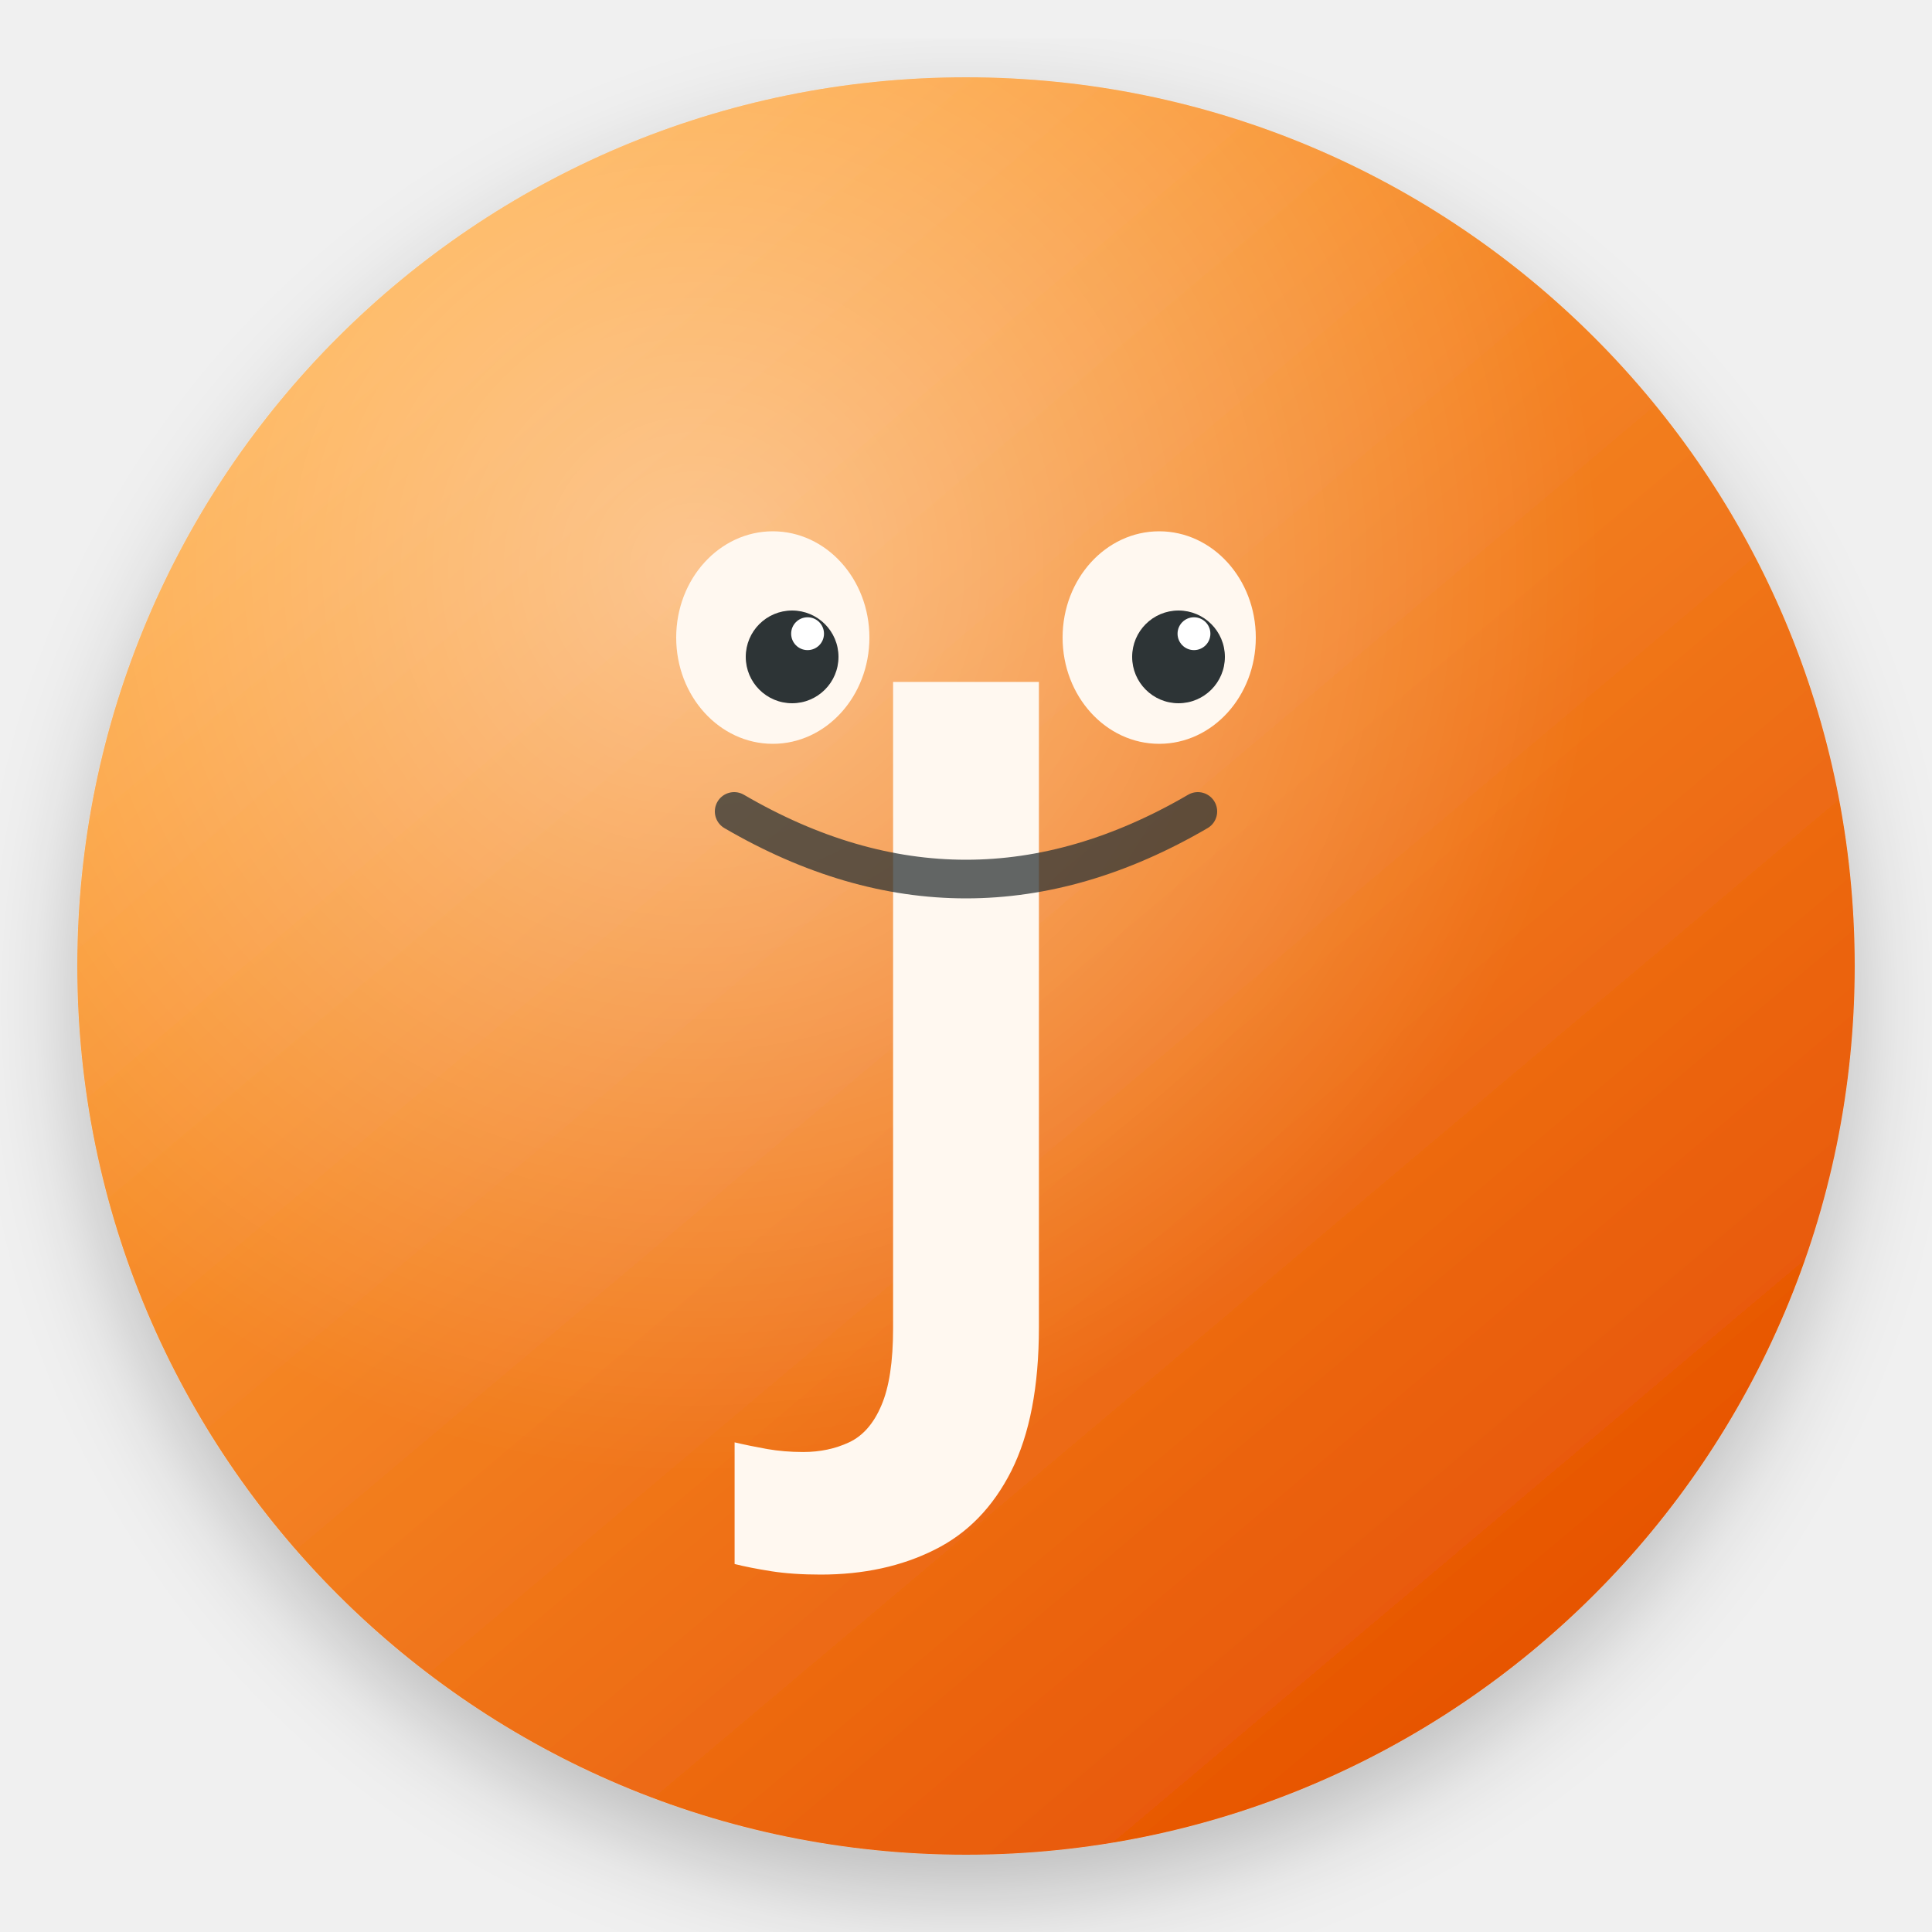
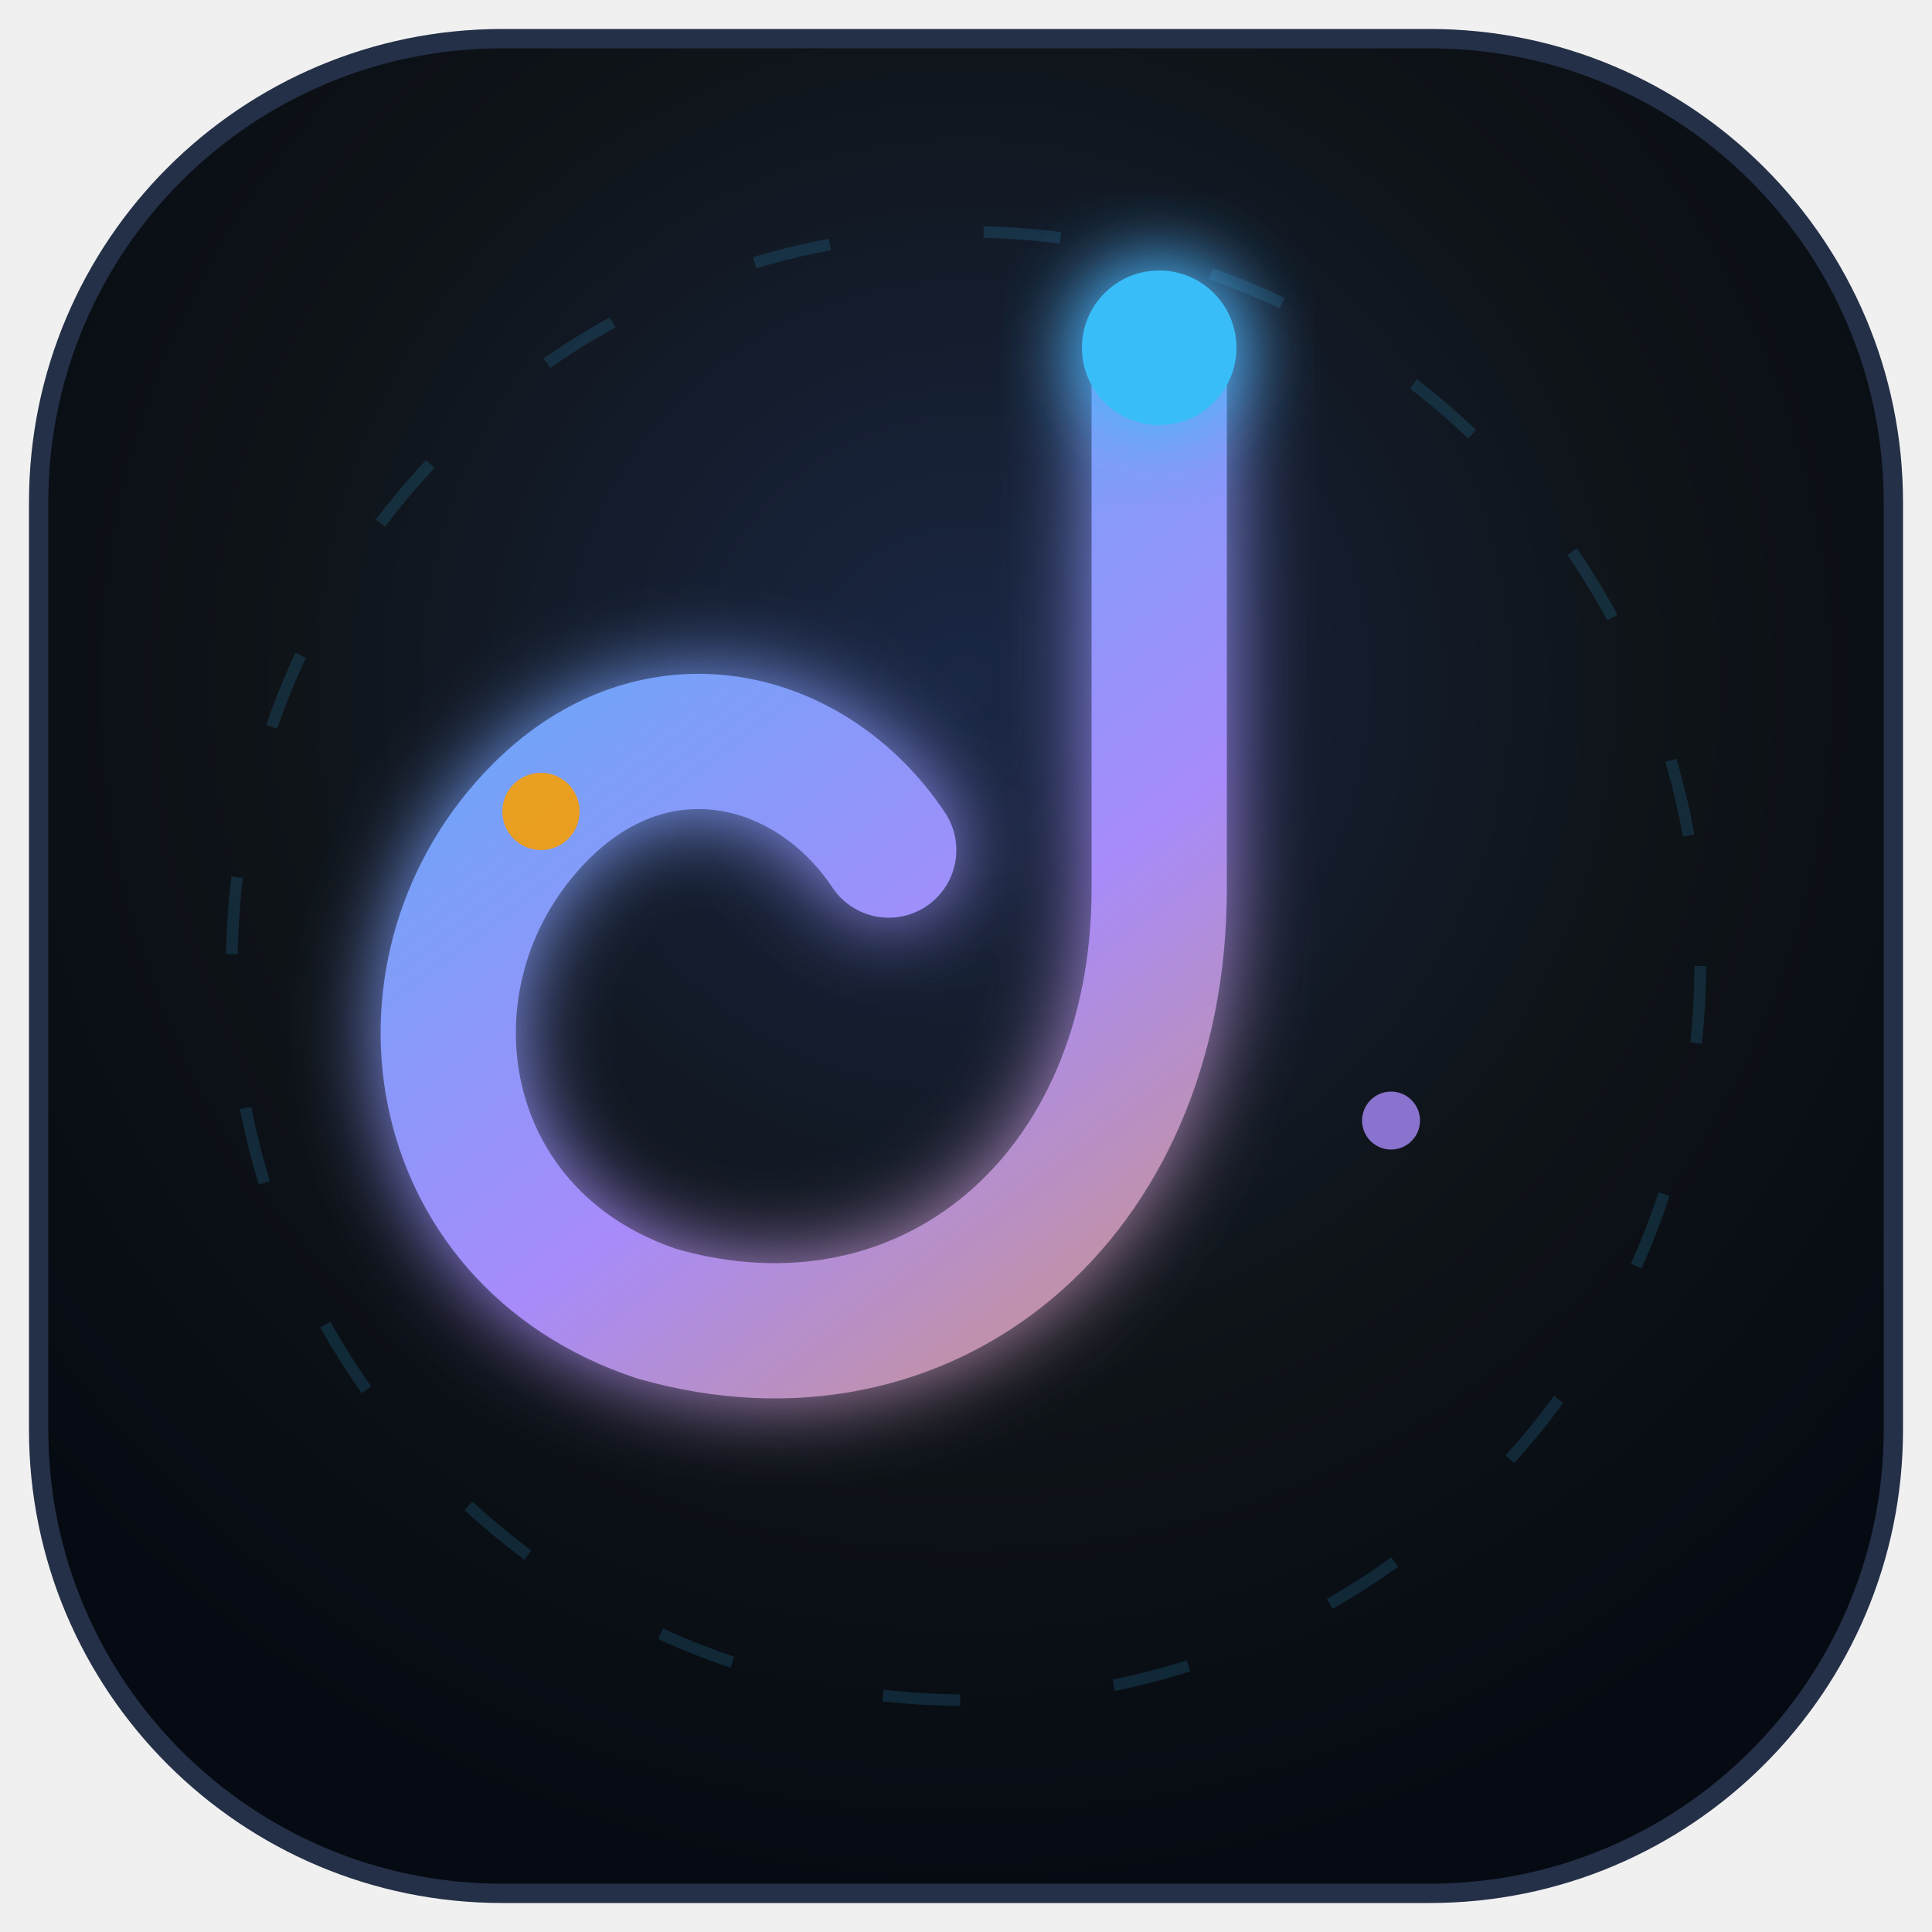
<svg xmlns="http://www.w3.org/2000/svg" viewBox="0 0 100 100" fill="none">
  <defs>
-     <linearGradient id="j-bg" x1="18" y1="12" x2="82" y2="88" gradientUnits="userSpaceOnUse">
-       <stop stop-color="#FFAB40" />
-       <stop offset="1" stop-color="#E65100" />
+     <radialGradient id="bg" cx="50%" cy="35%" r="65%">
+       <stop offset="0%" stop-color="#1a2744" />
+       <stop offset="55%" stop-color="#0f1419" />
+       <stop offset="100%" stop-color="#060a12" />
+     </radialGradient>
+     <linearGradient id="arc" x1="20" y1="10" x2="80" y2="90" gradientUnits="userSpaceOnUse">
+       <stop stop-color="#38bdf8">
+         <animate attributeName="stop-color" values="#38bdf8;#a78bfa;#f59e0b;#38bdf8" dur="5s" repeatCount="indefinite" />
+       </stop>
+       <stop offset="0.5" stop-color="#a78bfa">
+         <animate attributeName="stop-color" values="#a78bfa;#f59e0b;#38bdf8;#a78bfa" dur="5s" repeatCount="indefinite" />
+       </stop>
+       <stop offset="1" stop-color="#f59e0b">
+         <animate attributeName="stop-color" values="#f59e0b;#38bdf8;#a78bfa;#f59e0b" dur="5s" repeatCount="indefinite" />
+       </stop>
    </linearGradient>
-     <radialGradient id="j-shine" cx="35%" cy="28%" r="50%">
-       <stop stop-color="white" stop-opacity="0.45" />
-       <stop offset="1" stop-color="white" stop-opacity="0" />
-     </radialGradient>
-     <filter id="j-shadow" x="-20%" y="-20%" width="140%" height="140%">
-       <feDropShadow dx="0" dy="2" stdDeviation="2.5" flood-color="#000" flood-opacity="0.22" />
+     <filter id="glow" x="-50%" y="-50%" width="200%" height="200%">
+       <feGaussianBlur stdDeviation="2.2" result="b" />
+       <feMerge>
+         <feMergeNode in="b" />
+         <feMergeNode in="SourceGraphic" />
+       </feMerge>
    </filter>
  </defs>
-   <circle cx="50" cy="50" r="46" fill="url(#j-bg)" filter="url(#j-shadow)" />
-   <circle cx="50" cy="50" r="46" fill="url(#j-shine)" />
-   <text x="50" y="71" text-anchor="middle" font-family="Nunito, 'Segoe UI', sans-serif" font-weight="800" font-size="50" fill="#FFF8F0" letter-spacing="-1">J</text>
-   <g id="face">
-     <g>
-       <ellipse cx="40" cy="33" rx="5" ry="5.5" fill="#FFF8F0">
-         <animate attributeName="ry" values="5.5;5.5;0.4;5.5;5.5" keyTimes="0;0.4;0.43;0.46;1" dur="4.2s" repeatCount="indefinite" />
-       </ellipse>
-       <circle cx="41" cy="34" r="2.4" fill="#2D3436" />
-       <circle cx="41.8" cy="32.8" r="0.85" fill="white" />
-     </g>
-     <g>
-       <ellipse cx="60" cy="33" rx="5" ry="5.5" fill="#FFF8F0">
-         <animate attributeName="ry" values="5.5;5.5;0.4;5.5;5.5" keyTimes="0;0.4;0.43;0.46;1" dur="4.2s" repeatCount="indefinite" />
-       </ellipse>
-       <circle cx="61" cy="34" r="2.4" fill="#2D3436" />
-       <circle cx="61.8" cy="32.8" r="0.85" fill="white" />
-     </g>
-     <path d="M 38 42 Q 50 49 62 42" stroke="#2D3436" stroke-width="2" stroke-linecap="round" fill="none" opacity="0.75">
-       <animate attributeName="d" values="M 38 42 Q 50 49 62 42;M 38 42 Q 50 50 62 42;M 38 42 Q 50 49 62 42" dur="3s" repeatCount="indefinite" />
-     </path>
-   </g>
+   <rect x="2" y="2" width="96" height="96" rx="24" fill="url(#bg)" stroke="#243047" stroke-width="1" />
+   <circle cx="50" cy="50" r="38" fill="none" stroke="#38bdf8" stroke-width="0.6" opacity="0.15" stroke-dasharray="4 8">
+     <animateTransform attributeName="transform" type="rotate" from="0 50 50" to="360 50 50" dur="18s" repeatCount="indefinite" />
+   </circle>
+   <path d="M 60 18 L 60 46 C 60 62 48 72 34 68 C 22 64 20 50 28 42 C 34 36 42 38 46 44" stroke="url(#arc)" stroke-width="7" stroke-linecap="round" stroke-linejoin="round" fill="none" filter="url(#glow)" />
+   <circle cx="60" cy="18" r="4" fill="#38bdf8" filter="url(#glow)">
+     <animate attributeName="r" values="3.5;5;3.5" dur="2s" repeatCount="indefinite" />
+     <animate attributeName="opacity" values="1;0.6;1" dur="2s" repeatCount="indefinite" />
+   </circle>
+   <circle cx="28" cy="42" r="2" fill="#f59e0b" opacity="0.9">
+     <animate attributeName="cy" values="42;38;42" dur="3s" repeatCount="indefinite" />
+     <animate attributeName="opacity" values="0.9;0.3;0.9" dur="3s" repeatCount="indefinite" />
+   </circle>
+   <circle cx="72" cy="58" r="1.5" fill="#a78bfa" opacity="0.8">
+     <animate attributeName="cx" values="72;76;72" dur="4s" repeatCount="indefinite" />
+     <animate attributeName="opacity" values="0.8;0.2;0.8" dur="4s" repeatCount="indefinite" />
+   </circle>
</svg>
